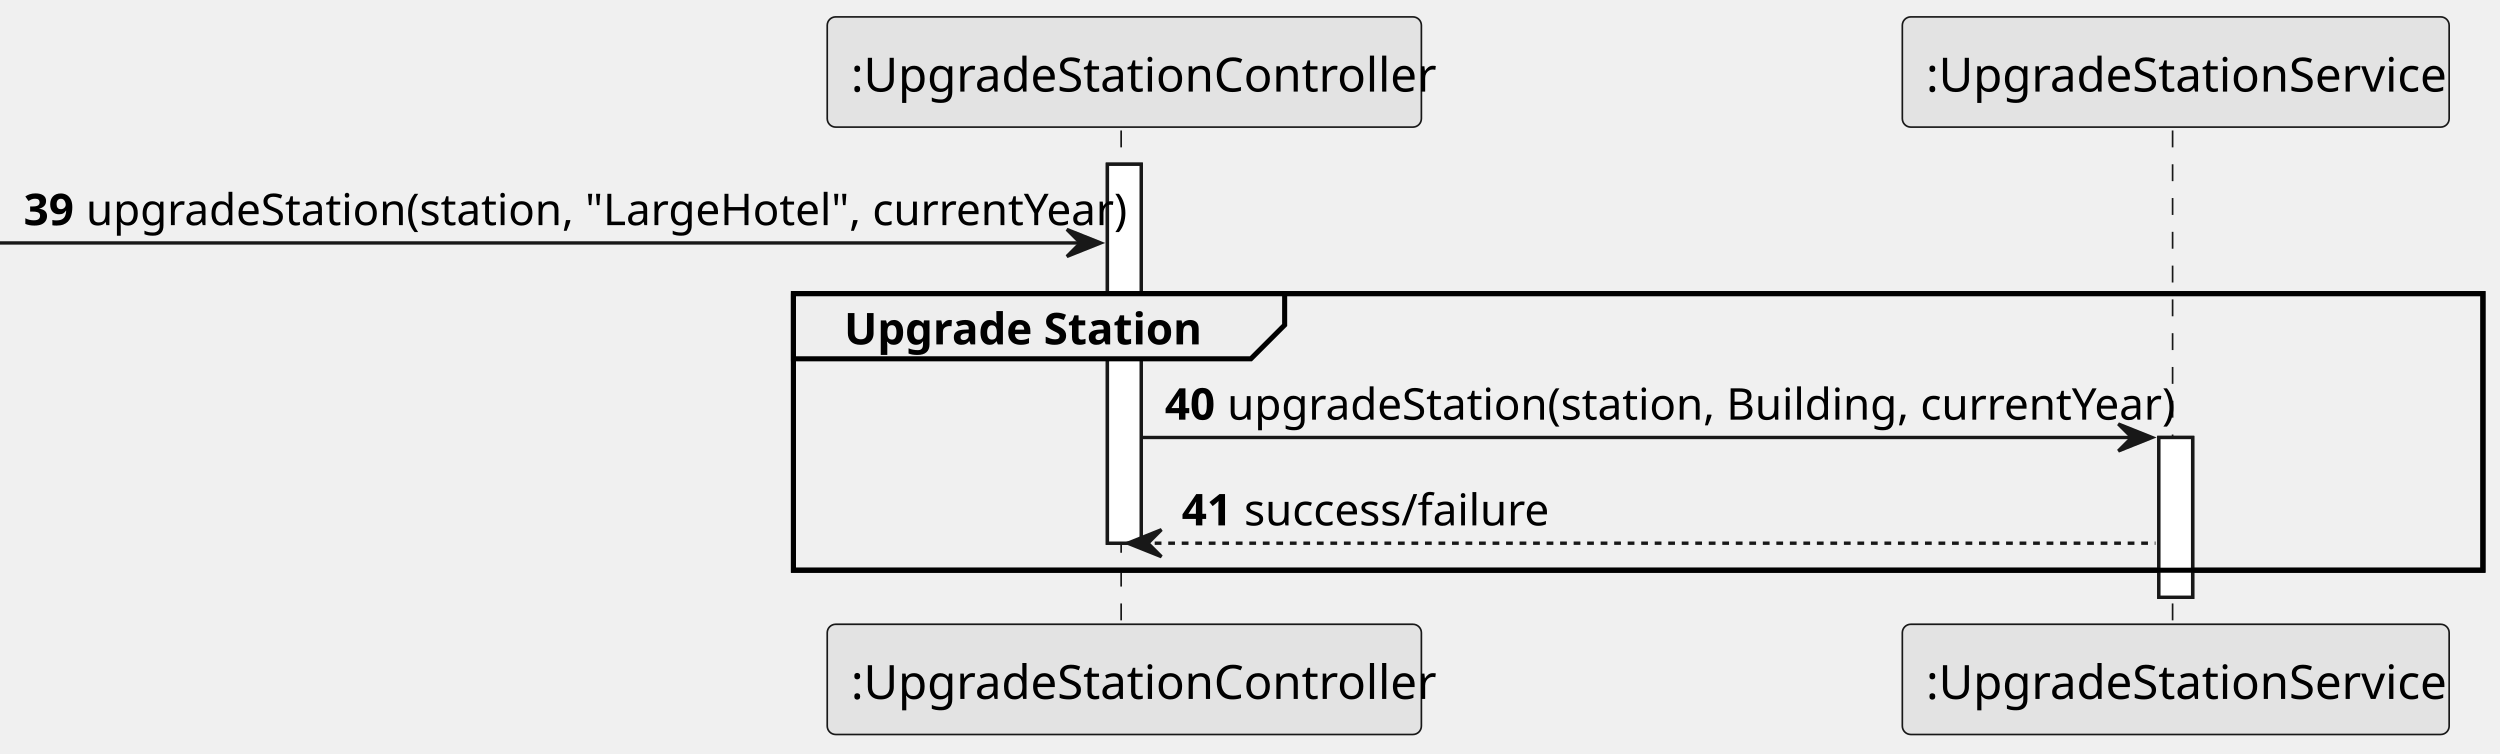
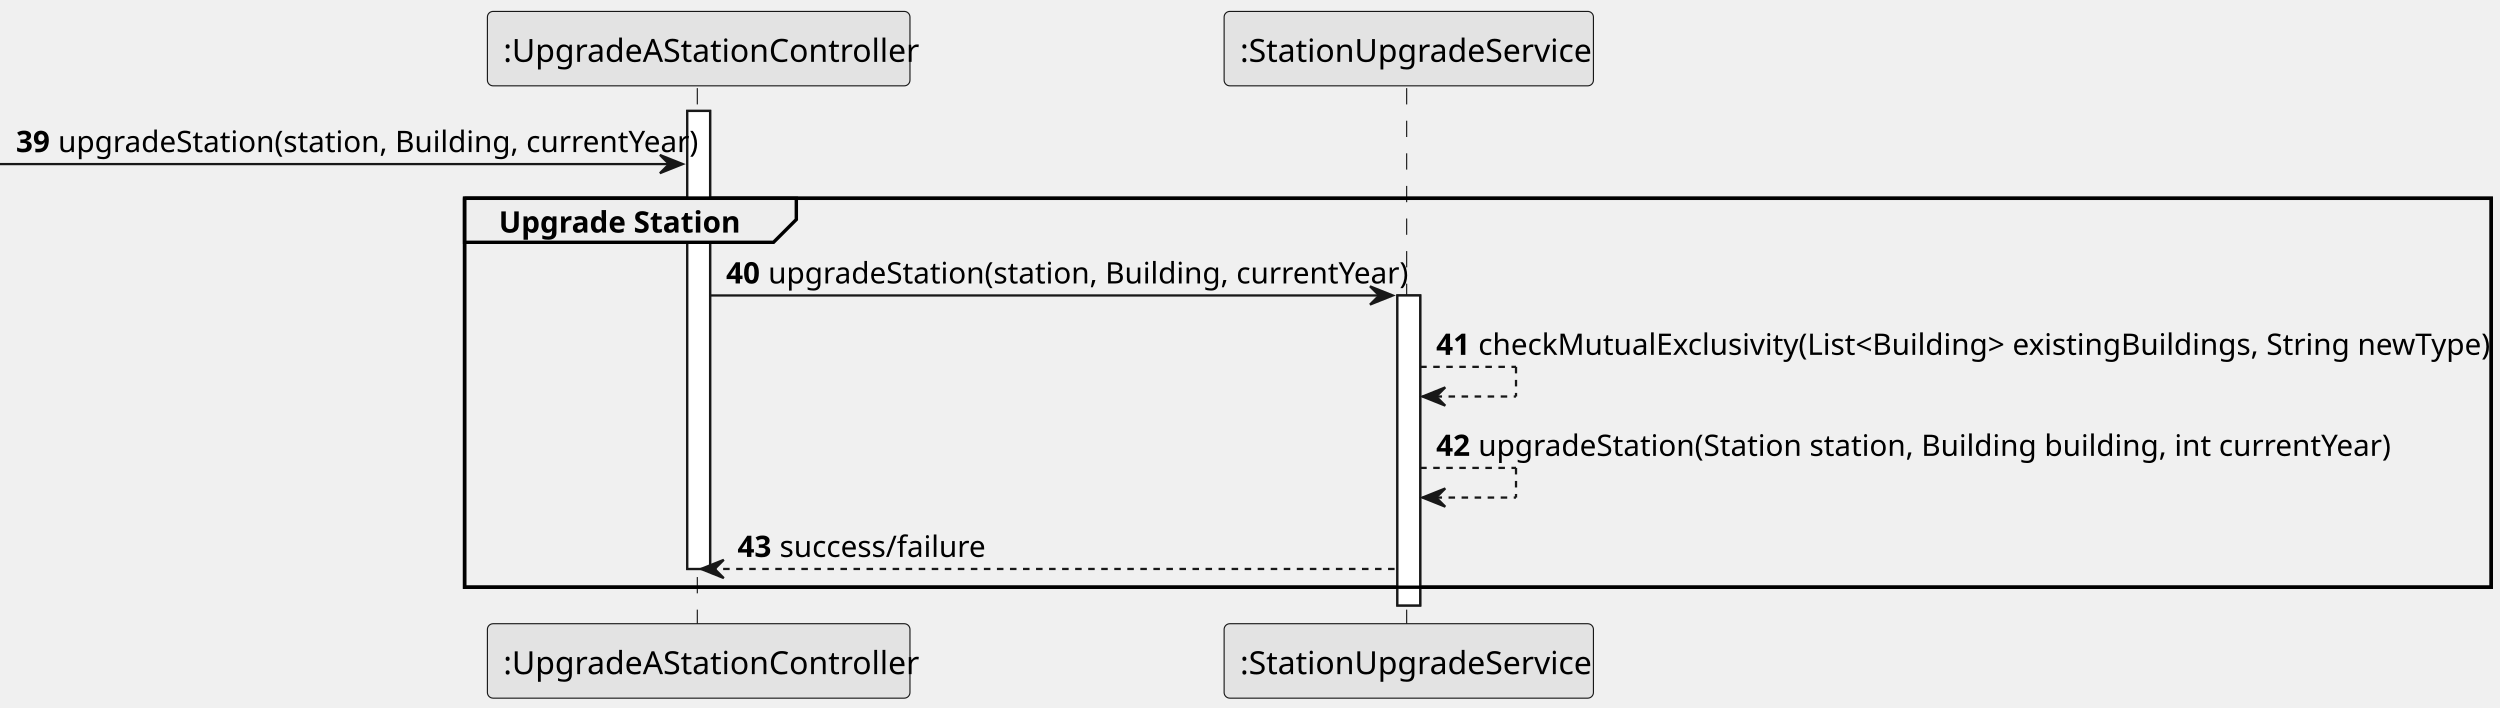
- <svg xmlns="http://www.w3.org/2000/svg" contentStyleType="text/css" height="223px" preserveAspectRatio="none" style="width:740px;height:223px;background:#FFFFFF;" version="1.1" viewBox="0 0 740 223" width="740px" zoomAndPan="magnify">
+ <svg xmlns="http://www.w3.org/2000/svg" contentStyleType="text/css" height="217.7px" preserveAspectRatio="none" style="width:767px;height:217px;background:#FFFFFF;" version="1.1" viewBox="0 0 767 217" width="767.9px" zoomAndPan="magnify">
  <defs />
  <g>
-     <rect fill="#FFFFFF" height="112.164" style="stroke:#181818;stroke-width:1.0;" width="10" x="327.795" y="48.621" />
-     <rect fill="#FFFFFF" height="47.291" style="stroke:#181818;stroke-width:1.0;" width="10" x="639.019" y="129.494" />
-     <rect fill="none" height="81.873" style="stroke:#000000;stroke-width:1.5;" width="500.089" x="234.861" y="86.912" />
-     <line style="stroke:#181818;stroke-width:0.5;stroke-dasharray:5.0,5.0;" x1="331.861" x2="331.861" y1="38.621" y2="185.785" />
-     <line style="stroke:#181818;stroke-width:0.5;stroke-dasharray:5.0,5.0;" x1="643.089" x2="643.089" y1="38.621" y2="185.785" />
-     <rect fill="#E3E3E3" height="32.621" rx="2.5" ry="2.5" style="stroke:#181818;stroke-width:0.5;" width="175.868" x="244.861" y="5" />
-     <text fill="#000000" font-family="sans-serif" font-size="14" lengthAdjust="spacing" textLength="161.868" x="251.861" y="27.107">:UpgradeStationController</text>
-     <rect fill="#E3E3E3" height="32.621" rx="2.5" ry="2.5" style="stroke:#181818;stroke-width:0.5;" width="175.868" x="244.861" y="184.785" />
-     <text fill="#000000" font-family="sans-serif" font-size="14" lengthAdjust="spacing" textLength="161.868" x="251.861" y="206.893">:UpgradeStationController</text>
-     <rect fill="#E3E3E3" height="32.621" rx="2.5" ry="2.5" style="stroke:#181818;stroke-width:0.5;" width="161.861" x="563.089" y="5" />
-     <text fill="#000000" font-family="sans-serif" font-size="14" lengthAdjust="spacing" textLength="147.861" x="570.089" y="27.107">:UpgradeStationService</text>
-     <rect fill="#E3E3E3" height="32.621" rx="2.5" ry="2.5" style="stroke:#181818;stroke-width:0.5;" width="161.861" x="563.089" y="184.785" />
-     <text fill="#000000" font-family="sans-serif" font-size="14" lengthAdjust="spacing" textLength="147.861" x="570.089" y="206.893">:UpgradeStationService</text>
-     <rect fill="#FFFFFF" height="112.164" style="stroke:#181818;stroke-width:1.0;" width="10" x="327.795" y="48.621" />
-     <rect fill="#FFFFFF" height="47.291" style="stroke:#181818;stroke-width:1.0;" width="10" x="639.019" y="129.494" />
-     <polygon fill="#181818" points="315.795,67.912,325.795,71.912,315.795,75.912,319.795,71.912" style="stroke:#181818;stroke-width:1.0;" />
-     <line style="stroke:#181818;stroke-width:1.0;" x1="0" x2="321.795" y1="71.912" y2="71.912" />
-     <text fill="#000000" font-family="sans-serif" font-size="13" font-weight="bold" lengthAdjust="spacing" textLength="14.46" x="7" y="66.649">39</text>
-     <text fill="#000000" font-family="sans-serif" font-size="13" lengthAdjust="spacing" textLength="290.335" x="25.46" y="66.649">upgradeStation(station, "LargeHotel", currentYear)</text>
-     <path d="M234.861,86.912 L380.256,86.912 L380.256,96.203 L370.256,106.203 L234.861,106.203 L234.861,86.912 " fill="#EEEEEE" style="stroke:#000000;stroke-width:1.5;" />
-     <rect fill="none" height="81.873" style="stroke:#000000;stroke-width:1.5;" width="500.089" x="234.861" y="86.912" />
-     <text fill="#000000" font-family="sans-serif" font-size="13" font-weight="bold" lengthAdjust="spacing" textLength="100.394" x="249.861" y="101.94">Upgrade Station</text>
-     <polygon fill="#181818" points="627.019,125.494,637.019,129.494,627.019,133.494,631.019,129.494" style="stroke:#181818;stroke-width:1.0;" />
-     <line style="stroke:#181818;stroke-width:1.0;" x1="337.795" x2="633.019" y1="129.494" y2="129.494" />
-     <text fill="#000000" font-family="sans-serif" font-size="13" font-weight="bold" lengthAdjust="spacing" textLength="14.46" x="344.795" y="124.231">40</text>
-     <text fill="#000000" font-family="sans-serif" font-size="13" lengthAdjust="spacing" textLength="263.764" x="363.255" y="124.231">upgradeStation(station, Building, currentYear)</text>
-     <polygon fill="#181818" points="343.795,156.785,333.795,160.785,343.795,164.785,339.795,160.785" style="stroke:#181818;stroke-width:1.0;" />
-     <line style="stroke:#181818;stroke-width:1.0;stroke-dasharray:2.0,2.0;" x1="337.795" x2="638.019" y1="160.785" y2="160.785" />
-     <text fill="#000000" font-family="sans-serif" font-size="13" font-weight="bold" lengthAdjust="spacing" textLength="14.46" x="349.795" y="155.523">41</text>
-     <text fill="#000000" font-family="sans-serif" font-size="13" lengthAdjust="spacing" textLength="85.979" x="368.255" y="155.523">success/failure</text>
+     <rect fill="#FFFFFF" height="140.522" style="stroke:#181818;stroke-width:0.7;" width="7" x="210.857" y="34.035" />
+     <rect fill="#FFFFFF" height="95.111" style="stroke:#181818;stroke-width:0.7;" width="7" x="428.714" y="90.646" />
+     <rect fill="none" height="119.319" style="stroke:#000000;stroke-width:1.05;" width="621.782" x="142.535" y="60.839" />
+     <line style="stroke:#181818;stroke-width:0.35;stroke-dasharray:5.0,5.0;" x1="213.935" x2="213.935" y1="27.035" y2="192.057" />
+     <line style="stroke:#181818;stroke-width:0.35;stroke-dasharray:5.0,5.0;" x1="431.562" x2="431.562" y1="27.035" y2="192.057" />
+     <rect fill="#E3E3E3" height="22.835" rx="1.75" ry="1.75" style="stroke:#181818;stroke-width:0.35;" width="129.644" x="149.535" y="3.5" />
+     <text fill="#000000" font-family="sans-serif" font-size="9.8" lengthAdjust="spacing" textLength="119.844" x="154.435" y="18.975">:UpgradeAStationController</text>
+     <rect fill="#E3E3E3" height="22.835" rx="1.75" ry="1.75" style="stroke:#181818;stroke-width:0.35;" width="129.644" x="149.535" y="191.357" />
+     <text fill="#000000" font-family="sans-serif" font-size="9.8" lengthAdjust="spacing" textLength="119.844" x="154.435" y="206.832">:UpgradeAStationController</text>
+     <rect fill="#E3E3E3" height="22.835" rx="1.75" ry="1.75" style="stroke:#181818;stroke-width:0.35;" width="113.303" x="375.562" y="3.5" />
+     <text fill="#000000" font-family="sans-serif" font-size="9.8" lengthAdjust="spacing" textLength="103.503" x="380.462" y="18.975">:StationUpgradeService</text>
+     <rect fill="#E3E3E3" height="22.835" rx="1.75" ry="1.75" style="stroke:#181818;stroke-width:0.35;" width="113.303" x="375.562" y="191.357" />
+     <text fill="#000000" font-family="sans-serif" font-size="9.8" lengthAdjust="spacing" textLength="103.503" x="380.462" y="206.832">:StationUpgradeService</text>
+     <rect fill="#FFFFFF" height="140.522" style="stroke:#181818;stroke-width:0.7;" width="7" x="210.857" y="34.035" />
+     <rect fill="#FFFFFF" height="95.111" style="stroke:#181818;stroke-width:0.7;" width="7" x="428.714" y="90.646" />
+     <polygon fill="#181818" points="202.457,47.538,209.457,50.339,202.457,53.139,205.257,50.339" style="stroke:#181818;stroke-width:0.7;" />
+     <line style="stroke:#181818;stroke-width:0.7;" x1="0" x2="206.657" y1="50.339" y2="50.339" />
+     <text fill="#000000" font-family="sans-serif" font-size="9.1" font-weight="bold" lengthAdjust="spacing" textLength="10.122" x="4.9" y="46.655">39</text>
+     <text fill="#000000" font-family="sans-serif" font-size="9.1" lengthAdjust="spacing" textLength="184.635" x="17.822" y="46.655">upgradeStation(station, Building, currentYear)</text>
+     <path d="M142.535,60.839 L244.311,60.839 L244.311,67.342 L237.311,74.342 L142.535,74.342 L142.535,60.839 " fill="#EEEEEE" style="stroke:#000000;stroke-width:1.05;" />
+     <rect fill="none" height="119.319" style="stroke:#000000;stroke-width:1.05;" width="621.782" x="142.535" y="60.839" />
+     <text fill="#000000" font-family="sans-serif" font-size="9.1" font-weight="bold" lengthAdjust="spacing" textLength="70.276" x="153.035" y="71.358">Upgrade Station</text>
+     <polygon fill="#181818" points="420.314,87.846,427.314,90.646,420.314,93.446,423.114,90.646" style="stroke:#181818;stroke-width:0.7;" />
+     <line style="stroke:#181818;stroke-width:0.7;" x1="217.857" x2="424.514" y1="90.646" y2="90.646" />
+     <text fill="#000000" font-family="sans-serif" font-size="9.1" font-weight="bold" lengthAdjust="spacing" textLength="10.122" x="222.757" y="86.962">40</text>
+     <text fill="#000000" font-family="sans-serif" font-size="9.1" lengthAdjust="spacing" textLength="184.635" x="235.679" y="86.962">upgradeStation(station, Building, currentYear)</text>
+     <line style="stroke:#181818;stroke-width:0.7;stroke-dasharray:2.0,2.0;" x1="435.714" x2="465.114" y1="112.55" y2="112.55" />
+     <line style="stroke:#181818;stroke-width:0.7;stroke-dasharray:2.0,2.0;" x1="465.114" x2="465.114" y1="112.55" y2="121.65" />
+     <line style="stroke:#181818;stroke-width:0.7;stroke-dasharray:2.0,2.0;" x1="436.414" x2="465.114" y1="121.65" y2="121.65" />
+     <polygon fill="#181818" points="443.414,118.85,436.414,121.65,443.414,124.45,440.614,121.65" style="stroke:#181818;stroke-width:0.7;" />
+     <text fill="#000000" font-family="sans-serif" font-size="9.1" font-weight="bold" lengthAdjust="spacing" textLength="10.122" x="440.614" y="108.866">41</text>
+     <text fill="#000000" font-family="sans-serif" font-size="9.1" lengthAdjust="spacing" textLength="295.381" x="453.536" y="108.866">checkMutualExclusivity(List&lt;Building&gt; existingBuildings, String newType)</text>
+     <line style="stroke:#181818;stroke-width:0.7;stroke-dasharray:2.0,2.0;" x1="435.714" x2="465.114" y1="143.553" y2="143.553" />
+     <line style="stroke:#181818;stroke-width:0.7;stroke-dasharray:2.0,2.0;" x1="465.114" x2="465.114" y1="143.553" y2="152.653" />
+     <line style="stroke:#181818;stroke-width:0.7;stroke-dasharray:2.0,2.0;" x1="436.414" x2="465.114" y1="152.653" y2="152.653" />
+     <polygon fill="#181818" points="443.414,149.853,436.414,152.653,443.414,155.453,440.614,152.653" style="stroke:#181818;stroke-width:0.7;" />
+     <text fill="#000000" font-family="sans-serif" font-size="9.1" font-weight="bold" lengthAdjust="spacing" textLength="10.122" x="440.614" y="139.869">42</text>
+     <text fill="#000000" font-family="sans-serif" font-size="9.1" lengthAdjust="spacing" textLength="261.532" x="453.536" y="139.869">upgradeStation(Station station, Building building, int currentYear)</text>
+     <polygon fill="#181818" points="222.057,171.757,215.057,174.557,222.057,177.357,219.257,174.557" style="stroke:#181818;stroke-width:0.7;" />
+     <line style="stroke:#181818;stroke-width:0.7;stroke-dasharray:2.0,2.0;" x1="217.857" x2="428.014" y1="174.557" y2="174.557" />
+     <text fill="#000000" font-family="sans-serif" font-size="9.1" font-weight="bold" lengthAdjust="spacing" textLength="10.122" x="226.257" y="170.873">43</text>
+     <text fill="#000000" font-family="sans-serif" font-size="9.1" lengthAdjust="spacing" textLength="60.185" x="239.179" y="170.873">success/failure</text>
  </g>
</svg>
